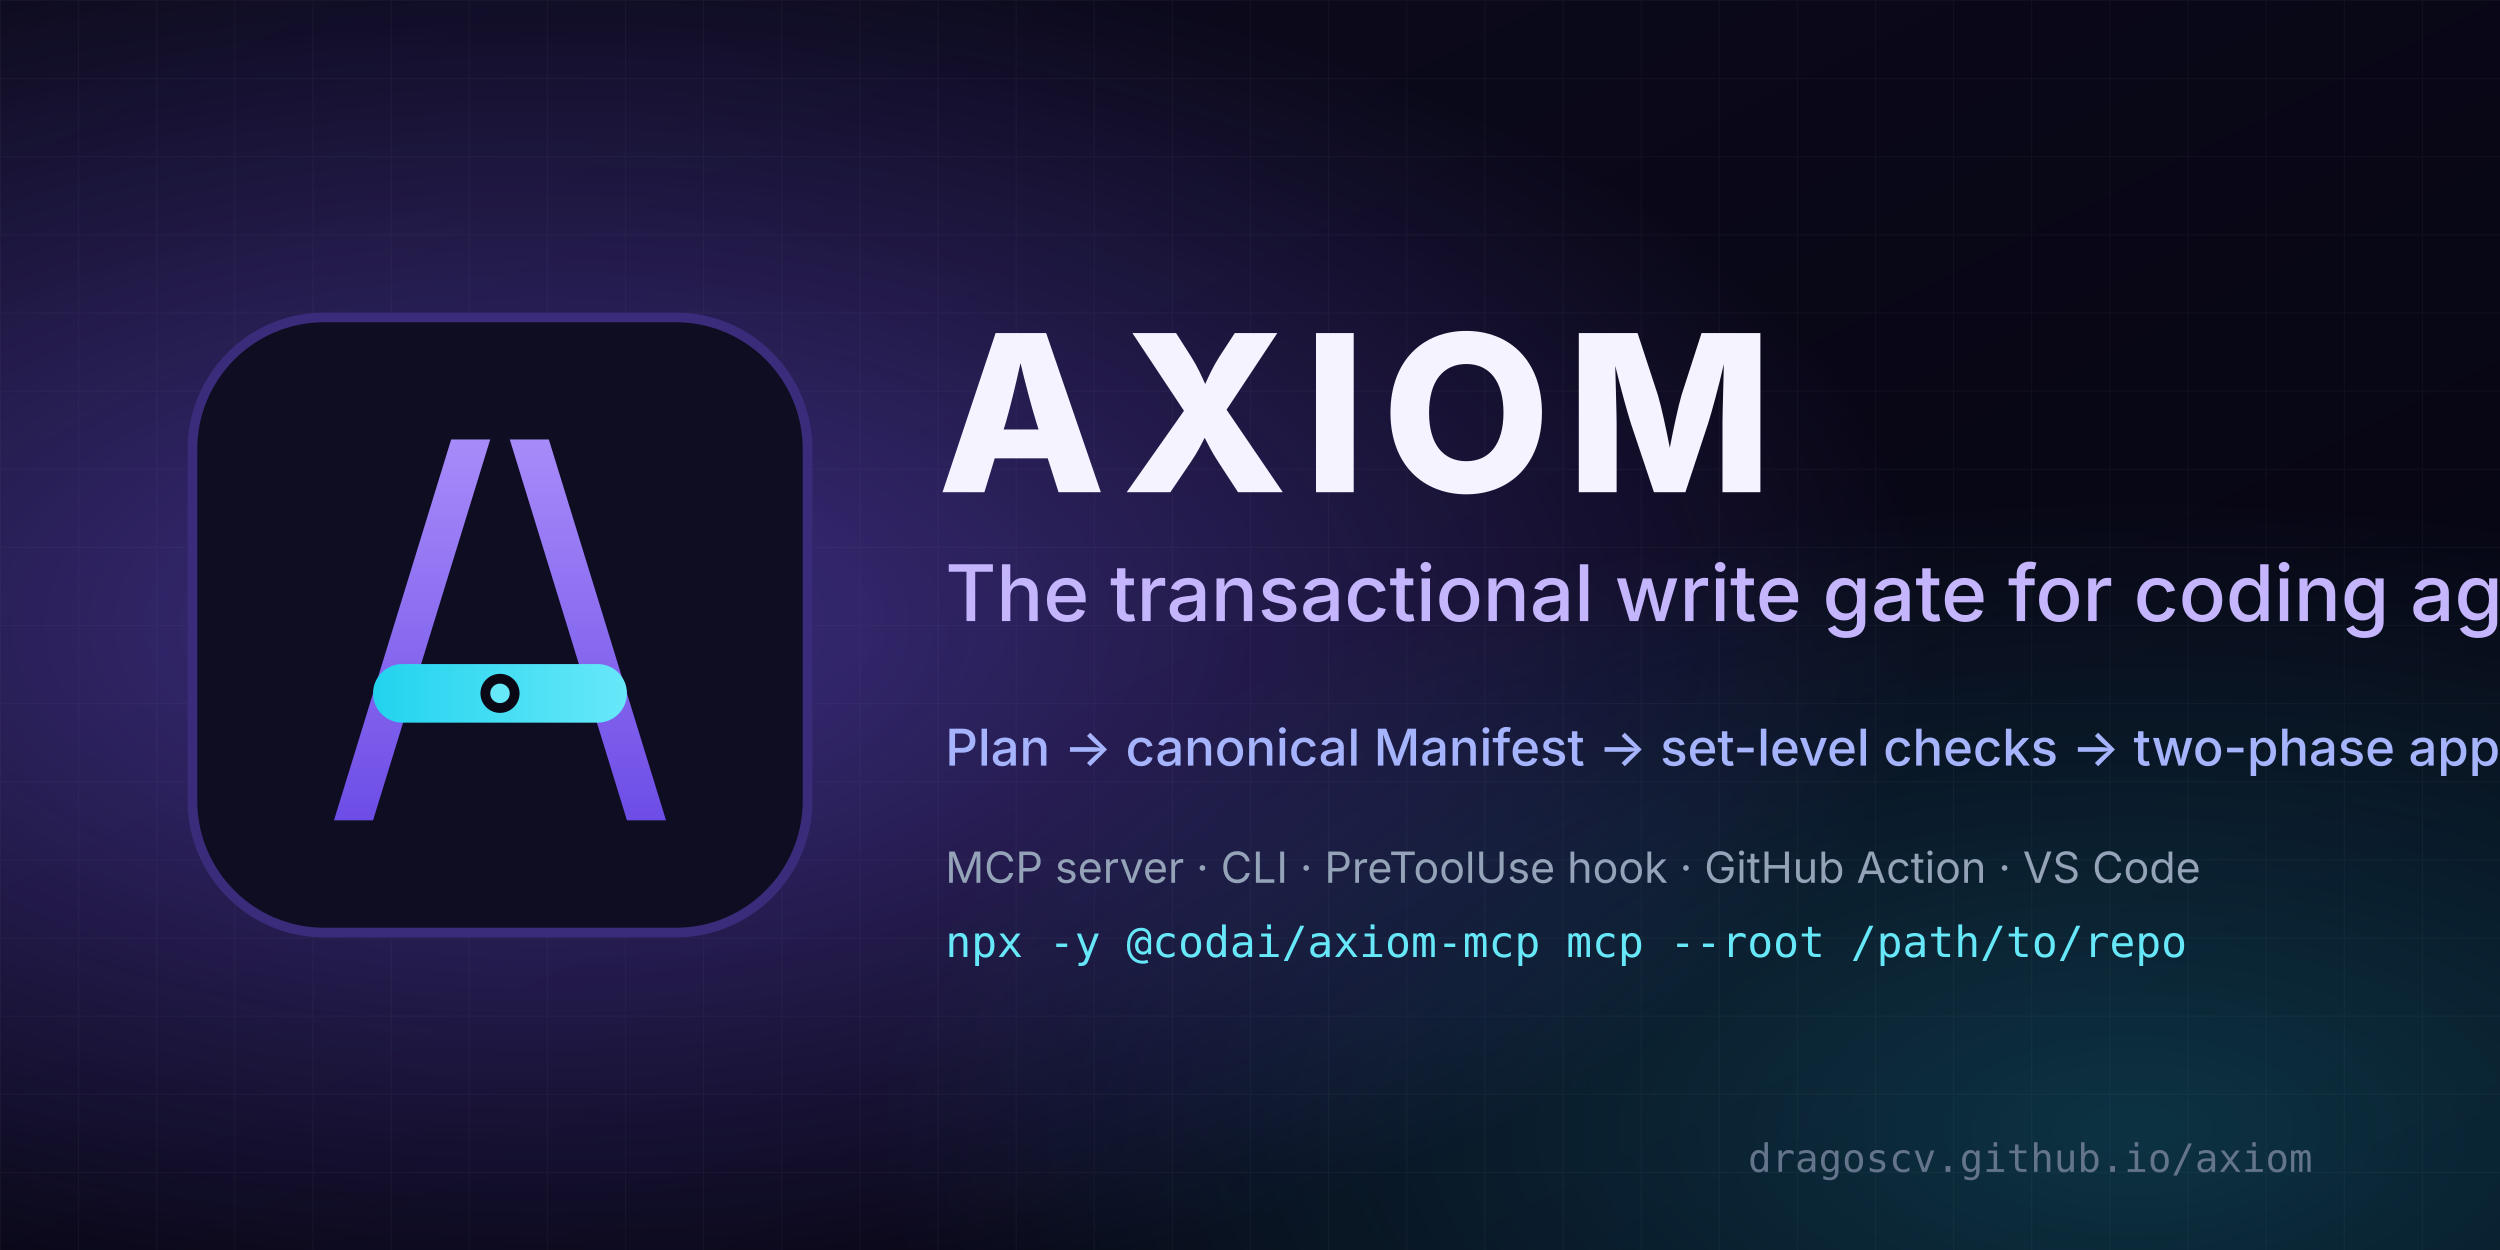
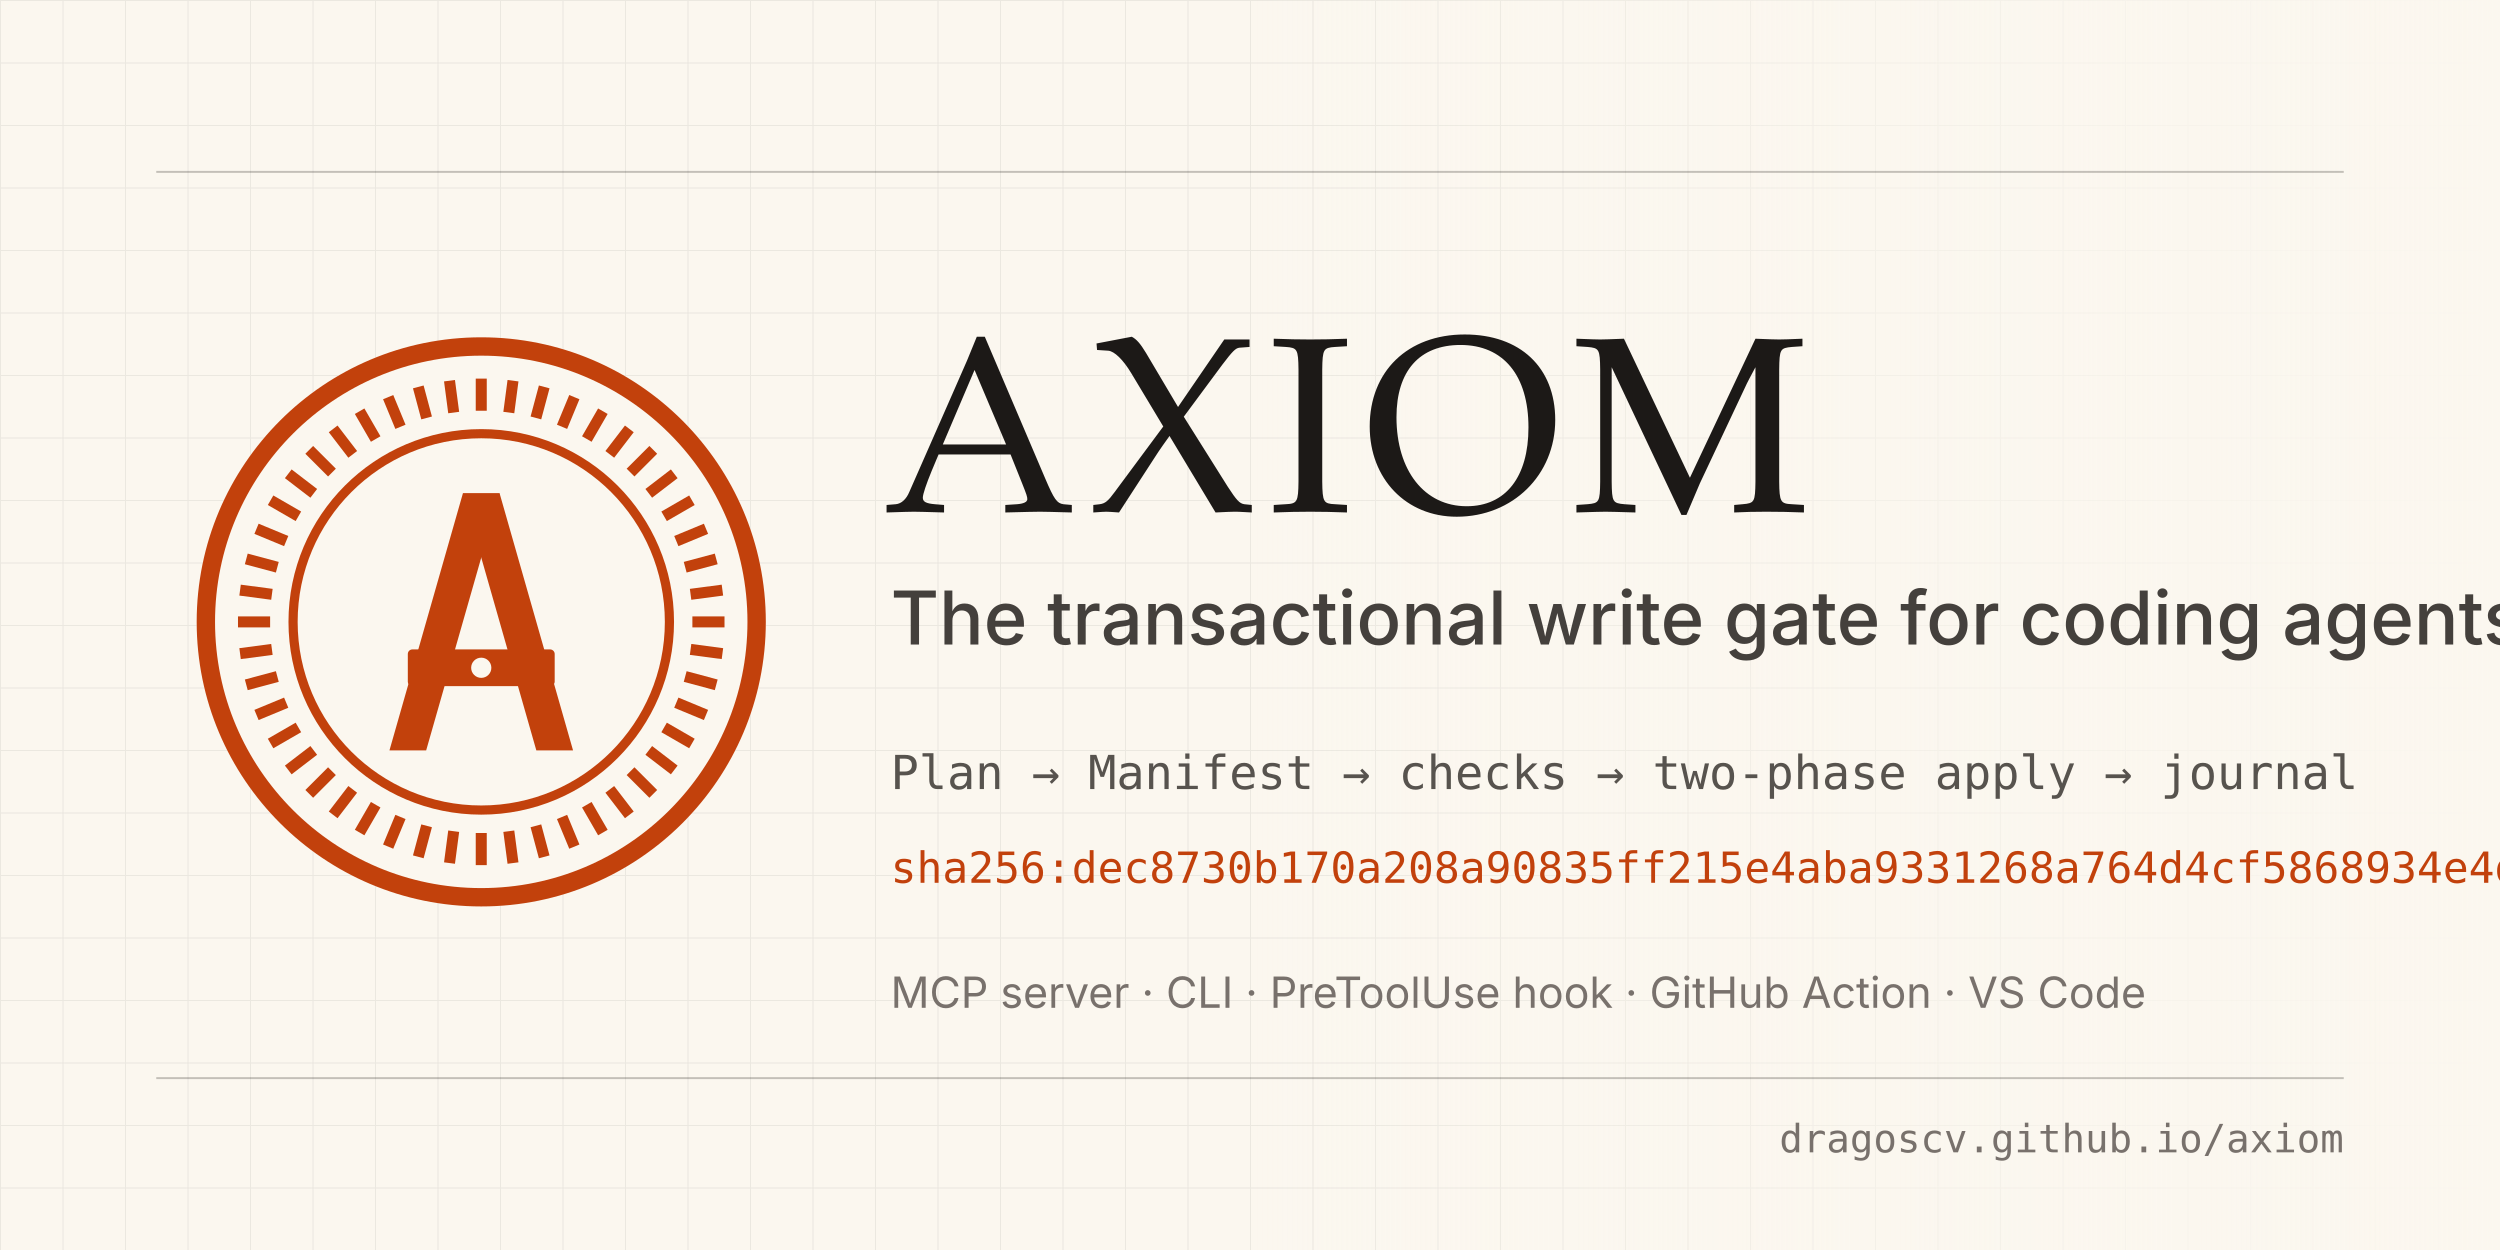
<svg xmlns="http://www.w3.org/2000/svg" viewBox="0 0 1280 640" width="1280" height="640" role="img" aria-label="AXIOM — the transactional write gate for coding agents">
  <defs>
-     <linearGradient id="bg" x1="0" y1="0" x2="1" y2="1">
-       <stop offset="0" stop-color="#0d0b1e" />
-       <stop offset="1" stop-color="#050410" />
+     <pattern id="grid" width="32" height="32" patternUnits="userSpaceOnUse">
+       <path d="M32 0H0V32" fill="none" stroke="#1c1917" stroke-opacity=".07" />
+     </pattern>
+     <linearGradient id="fade" x1="0" y1="0" x2="1" y2="0">
+       <stop offset="0" stop-color="#fbf7ef" stop-opacity="0" />
+       <stop offset="1" stop-color="#fbf7ef" stop-opacity="1" />
    </linearGradient>
-     <radialGradient id="glow" cx="0.22" cy="0.5" r="0.55">
-       <stop offset="0" stop-color="#7c5cff" stop-opacity=".45" />
-       <stop offset="1" stop-color="#7c5cff" stop-opacity="0" />
-     </radialGradient>
-     <radialGradient id="glow2" cx="0.85" cy="0.9" r="0.5">
-       <stop offset="0" stop-color="#22d3ee" stop-opacity=".22" />
-       <stop offset="1" stop-color="#22d3ee" stop-opacity="0" />
-     </radialGradient>
-     <linearGradient id="bar" x1="0" y1="0" x2="0" y2="1">
-       <stop offset="0" stop-color="#a78bfa" />
-       <stop offset="1" stop-color="#6d4de6" />
-     </linearGradient>
-     <linearGradient id="beam" x1="0" y1="0" x2="1" y2="0">
-       <stop offset="0" stop-color="#22d3ee" />
-       <stop offset="1" stop-color="#67e8f9" />
-     </linearGradient>
-     <pattern id="grid" width="40" height="40" patternUnits="userSpaceOnUse">
-       <path d="M40 0H0V40" fill="none" stroke="#ffffff" stroke-opacity=".035" />
-     </pattern>
  </defs>
-   <rect width="1280" height="640" fill="url(#bg)" />
+   <rect width="1280" height="640" fill="#fbf7ef" />
  <rect width="1280" height="640" fill="url(#grid)" />
-   <rect width="1280" height="640" fill="url(#glow)" />
-   <rect width="1280" height="640" fill="url(#glow2)" />
-   <g transform="translate(96 160) scale(2.5)">
-     <rect width="128" height="128" rx="28" fill="#0f0d22" />
-     <rect x="1" y="1" width="126" height="126" rx="27" fill="none" stroke="#7c5cff" stroke-opacity=".4" stroke-width="2" />
-     <path d="M30 104 L54 26 h8 L38 104 Z" fill="url(#bar)" />
-     <path d="M98 104 L74 26 h-8 L90 104 Z" fill="url(#bar)" />
-     <rect x="38" y="72" width="52" height="12" rx="6" fill="url(#beam)" />
-     <circle cx="64" cy="78" r="4" fill="#090814" />
-     <circle cx="64" cy="78" r="2" fill="#67e8f9" />
+   <rect x="640" width="640" height="640" fill="url(#fade)" />
+   <line x1="80" y1="88" x2="1200" y2="88" stroke="#1c1917" stroke-opacity=".25" />
+   <line x1="80" y1="552" x2="1200" y2="552" stroke="#1c1917" stroke-opacity=".25" />
+   <g transform="translate(96 168) scale(2.35)">
+     <circle cx="64" cy="64" r="62" fill="#fbf7ef" />
+     <circle cx="64" cy="64" r="60" fill="none" stroke="#c2410c" stroke-width="4" />
+     <g stroke="#c2410c" stroke-width="2.4" transform="translate(64 64)">
+       <g id="t">
+         <line x1="0" y1="-53" x2="0" y2="-46" />
+       </g>
+       <use href="#t" transform="rotate(7.5)" />
+       <use href="#t" transform="rotate(15)" />
+       <use href="#t" transform="rotate(22.5)" />
+       <use href="#t" transform="rotate(30)" />
+       <use href="#t" transform="rotate(37.5)" />
+       <use href="#t" transform="rotate(45)" />
+       <use href="#t" transform="rotate(52.5)" />
+       <use href="#t" transform="rotate(60)" />
+       <use href="#t" transform="rotate(67.5)" />
+       <use href="#t" transform="rotate(75)" />
+       <use href="#t" transform="rotate(82.5)" />
+       <use href="#t" transform="rotate(90)" />
+       <use href="#t" transform="rotate(97.5)" />
+       <use href="#t" transform="rotate(105)" />
+       <use href="#t" transform="rotate(112.5)" />
+       <use href="#t" transform="rotate(120)" />
+       <use href="#t" transform="rotate(127.5)" />
+       <use href="#t" transform="rotate(135)" />
+       <use href="#t" transform="rotate(142.5)" />
+       <use href="#t" transform="rotate(150)" />
+       <use href="#t" transform="rotate(157.5)" />
+       <use href="#t" transform="rotate(165)" />
+       <use href="#t" transform="rotate(172.5)" />
+       <use href="#t" transform="rotate(180)" />
+       <use href="#t" transform="rotate(187.5)" />
+       <use href="#t" transform="rotate(195)" />
+       <use href="#t" transform="rotate(202.5)" />
+       <use href="#t" transform="rotate(210)" />
+       <use href="#t" transform="rotate(217.5)" />
+       <use href="#t" transform="rotate(225)" />
+       <use href="#t" transform="rotate(232.5)" />
+       <use href="#t" transform="rotate(240)" />
+       <use href="#t" transform="rotate(247.5)" />
+       <use href="#t" transform="rotate(255)" />
+       <use href="#t" transform="rotate(262.5)" />
+       <use href="#t" transform="rotate(270)" />
+       <use href="#t" transform="rotate(277.5)" />
+       <use href="#t" transform="rotate(285)" />
+       <use href="#t" transform="rotate(292.5)" />
+       <use href="#t" transform="rotate(300)" />
+       <use href="#t" transform="rotate(307.5)" />
+       <use href="#t" transform="rotate(315)" />
+       <use href="#t" transform="rotate(322.5)" />
+       <use href="#t" transform="rotate(330)" />
+       <use href="#t" transform="rotate(337.5)" />
+       <use href="#t" transform="rotate(345)" />
+       <use href="#t" transform="rotate(352.5)" />
+     </g>
+     <circle cx="64" cy="64" r="41" fill="none" stroke="#c2410c" stroke-width="2" />
+     <path fill="#c2410c" d="M44 92 L60 36 h8 L52 92 Z" />
+     <path fill="#c2410c" d="M84 92 L68 36 h-8 L76 92 Z" />
+     <rect fill="#c2410c" x="48" y="70" width="32" height="8" rx="1" />
+     <circle cx="64" cy="74" r="2.2" fill="#fbf7ef" />
  </g>
-   <g font-family="Inter, 'Segoe UI', system-ui, -apple-system, Helvetica, Arial, sans-serif" fill="#f5f3ff">
-     <text x="480" y="252" font-size="112" font-weight="800" letter-spacing="8">AXIOM</text>
-     <text x="484" y="318" font-size="40" font-weight="500" fill="#c4b5fd">The transactional write gate for coding agents.</text>
-     <g font-size="26" font-weight="500" fill="#a5b4fc">
-       <text x="484" y="392">Plan → canonical Manifest → set-level checks → two-phase apply</text>
-     </g>
-     <g font-size="22" fill="#94a3b8">
-       <text x="484" y="452">MCP server · CLI · PreToolUse hook · GitHub Action · VS Code</text>
-       <text x="484" y="490" fill="#67e8f9" font-family="ui-monospace, 'Cascadia Code', Consolas, monospace">npx -y @codai/axiom-mcp mcp --root /path/to/repo</text>
-     </g>
+   <g fill="#1c1917">
+     <text x="452" y="262" font-family="'Instrument Serif', 'Iowan Old Style', 'Palatino Linotype', Georgia, serif" font-size="128" letter-spacing="6">AXIOM</text>
+     <text x="456" y="330" font-family="Inter, 'Segoe UI', system-ui, -apple-system, Helvetica, Arial, sans-serif" font-size="38" font-weight="500" fill="#44403c">The transactional write gate for coding agents.</text>
+     <text x="456" y="404" font-family="ui-monospace, 'JetBrains Mono', 'Cascadia Code', Consolas, monospace" font-size="24" fill="#57534e">Plan → Manifest → checks → two-phase apply → journal</text>
+     <text x="456" y="452" font-family="ui-monospace, 'JetBrains Mono', 'Cascadia Code', Consolas, monospace" font-size="22" fill="#c2410c">sha256:dec8730b170a208a90835ff215e4aba9331268a764d4cf5868934e4d4ddc4cf4</text>
+     <text x="456" y="516" font-family="Inter, 'Segoe UI', system-ui, sans-serif" font-size="22" fill="#78716c">MCP server · CLI · PreToolUse hook · GitHub Action · VS Code</text>
  </g>
-   <text x="1184" y="600" text-anchor="end" font-family="ui-monospace, Consolas, monospace" font-size="20" fill="#64748b">dragoscv.github.io/axiom</text>
+   <text x="1200" y="590" text-anchor="end" font-family="ui-monospace, Consolas, monospace" font-size="20" fill="#78716c">dragoscv.github.io/axiom</text>
</svg>
